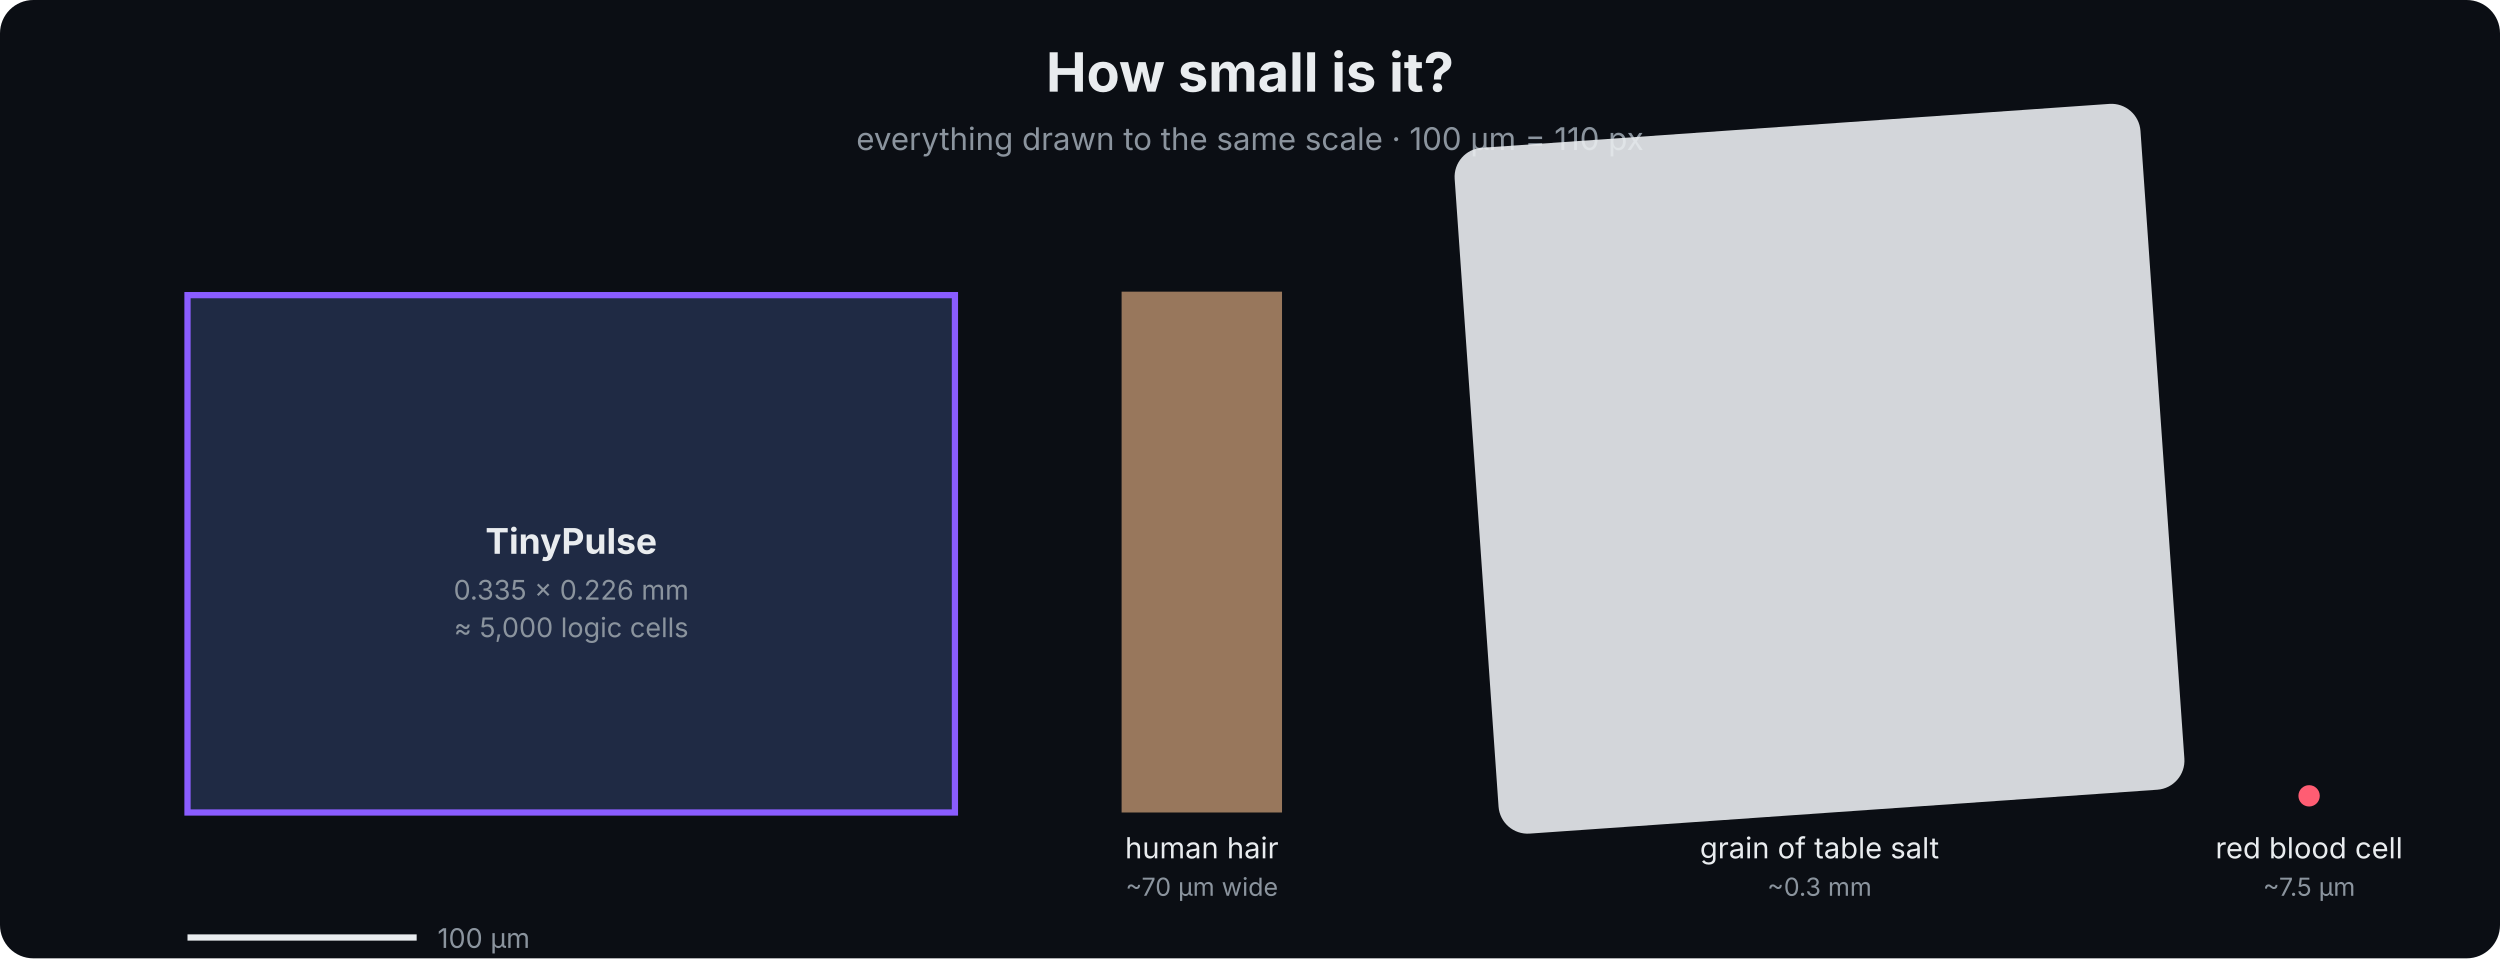
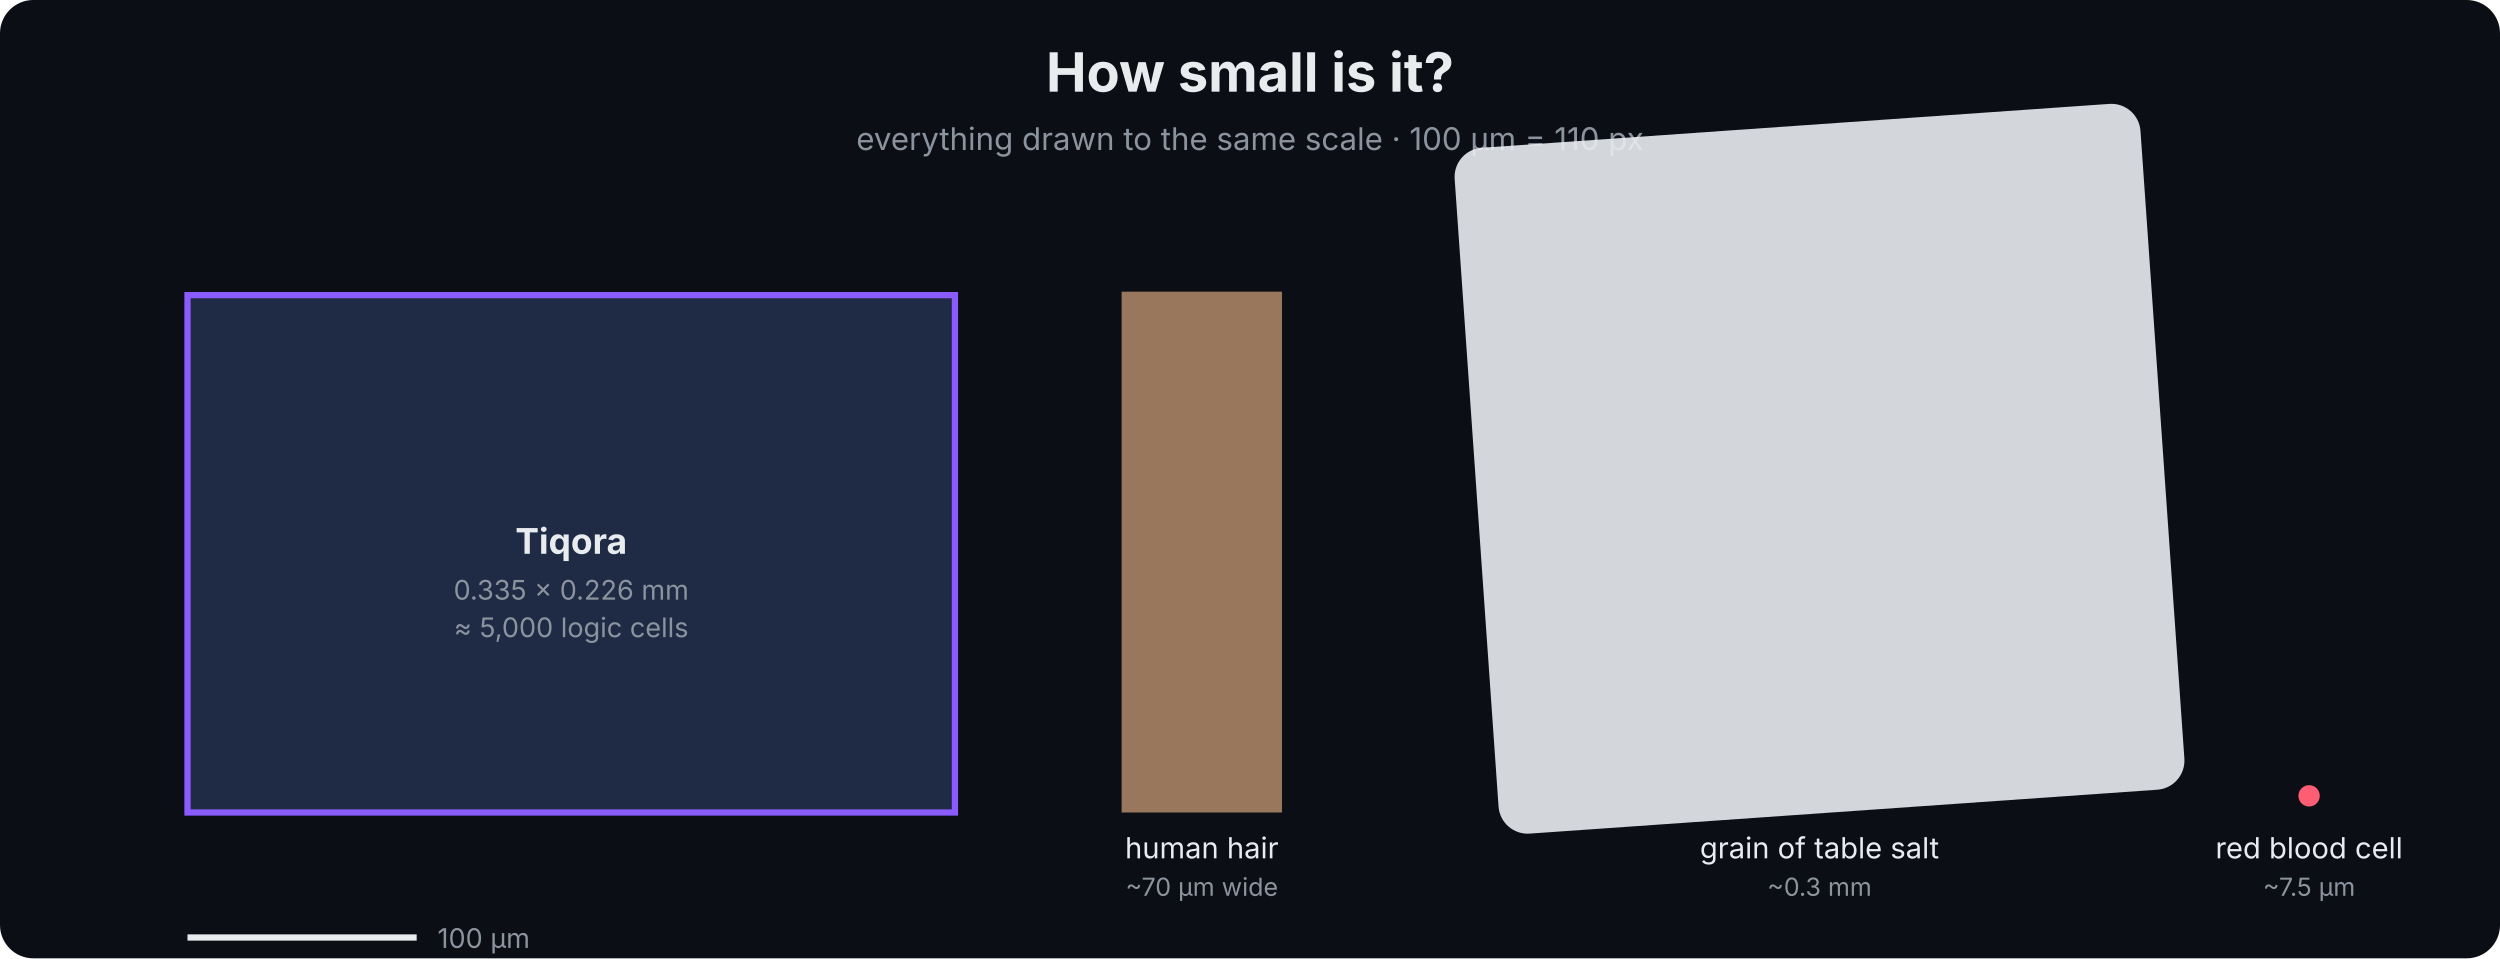
<svg xmlns="http://www.w3.org/2000/svg" viewBox="0 0 1200 460" font-family="Inter,Segoe UI,Helvetica,Arial,sans-serif">
  <rect width="1200" height="460" rx="16" fill="#0b0e14" />
  <text x="600" y="44" fill="#e9ecef" font-size="26" font-weight="700" text-anchor="middle">How small is it?</text>
  <text x="600" y="72" fill="#8b949e" font-size="15" text-anchor="middle">everything drawn to the same scale · 100 µm = 110 px</text>
  <rect x="90" y="141.664" width="368.368" height="248.336" fill="#1f2a44" stroke="#8a5cff" stroke-width="3" />
-   <text x="274.184" y="265.832" fill="#e9ecef" font-size="17" font-weight="700" text-anchor="middle">TinyPulse</text>
+   <text x="274.184" y="265.832" fill="#e9ecef" font-size="17" font-weight="700" text-anchor="middle">Tiqora</text>
  <text x="274.184" y="287.832" fill="#8b949e" font-size="13" text-anchor="middle">0.335 × 0.226 mm</text>
  <text x="274.184" y="305.832" fill="#8b949e" font-size="13" text-anchor="middle">≈ 5,000 logic cells</text>
  <rect x="538.368" y="140" width="77.0" height="250" fill="#b08968" opacity=".85" />
  <text x="576.868" y="412" fill="#e9ecef" font-size="14" text-anchor="middle">human hair</text>
  <text x="576.868" y="430" fill="#8b949e" font-size="12" text-anchor="middle">~70 µm wide</text>
  <rect x="708.368" y="60.0" width="330.0" height="330.0" rx="14" fill="#e9ecef" opacity=".9" transform="rotate(-4 873.368 225.0)" />
  <text x="873.368" y="412" fill="#e9ecef" font-size="14" text-anchor="middle">grain of table salt</text>
  <text x="873.368" y="430" fill="#8b949e" font-size="12" text-anchor="middle">~0.3 mm</text>
  <circle cx="1108.368" cy="382" r="5.125" fill="#ff5d73" />
  <text x="1108.368" y="412" fill="#e9ecef" font-size="14" text-anchor="middle">red blood cell</text>
  <text x="1108.368" y="430" fill="#8b949e" font-size="12" text-anchor="middle">~7.5 µm</text>
  <line x1="90" y1="450" x2="200" y2="450" stroke="#e9ecef" stroke-width="3" />
  <text x="210" y="455" fill="#8b949e" font-size="13">100 µm</text>
</svg>
